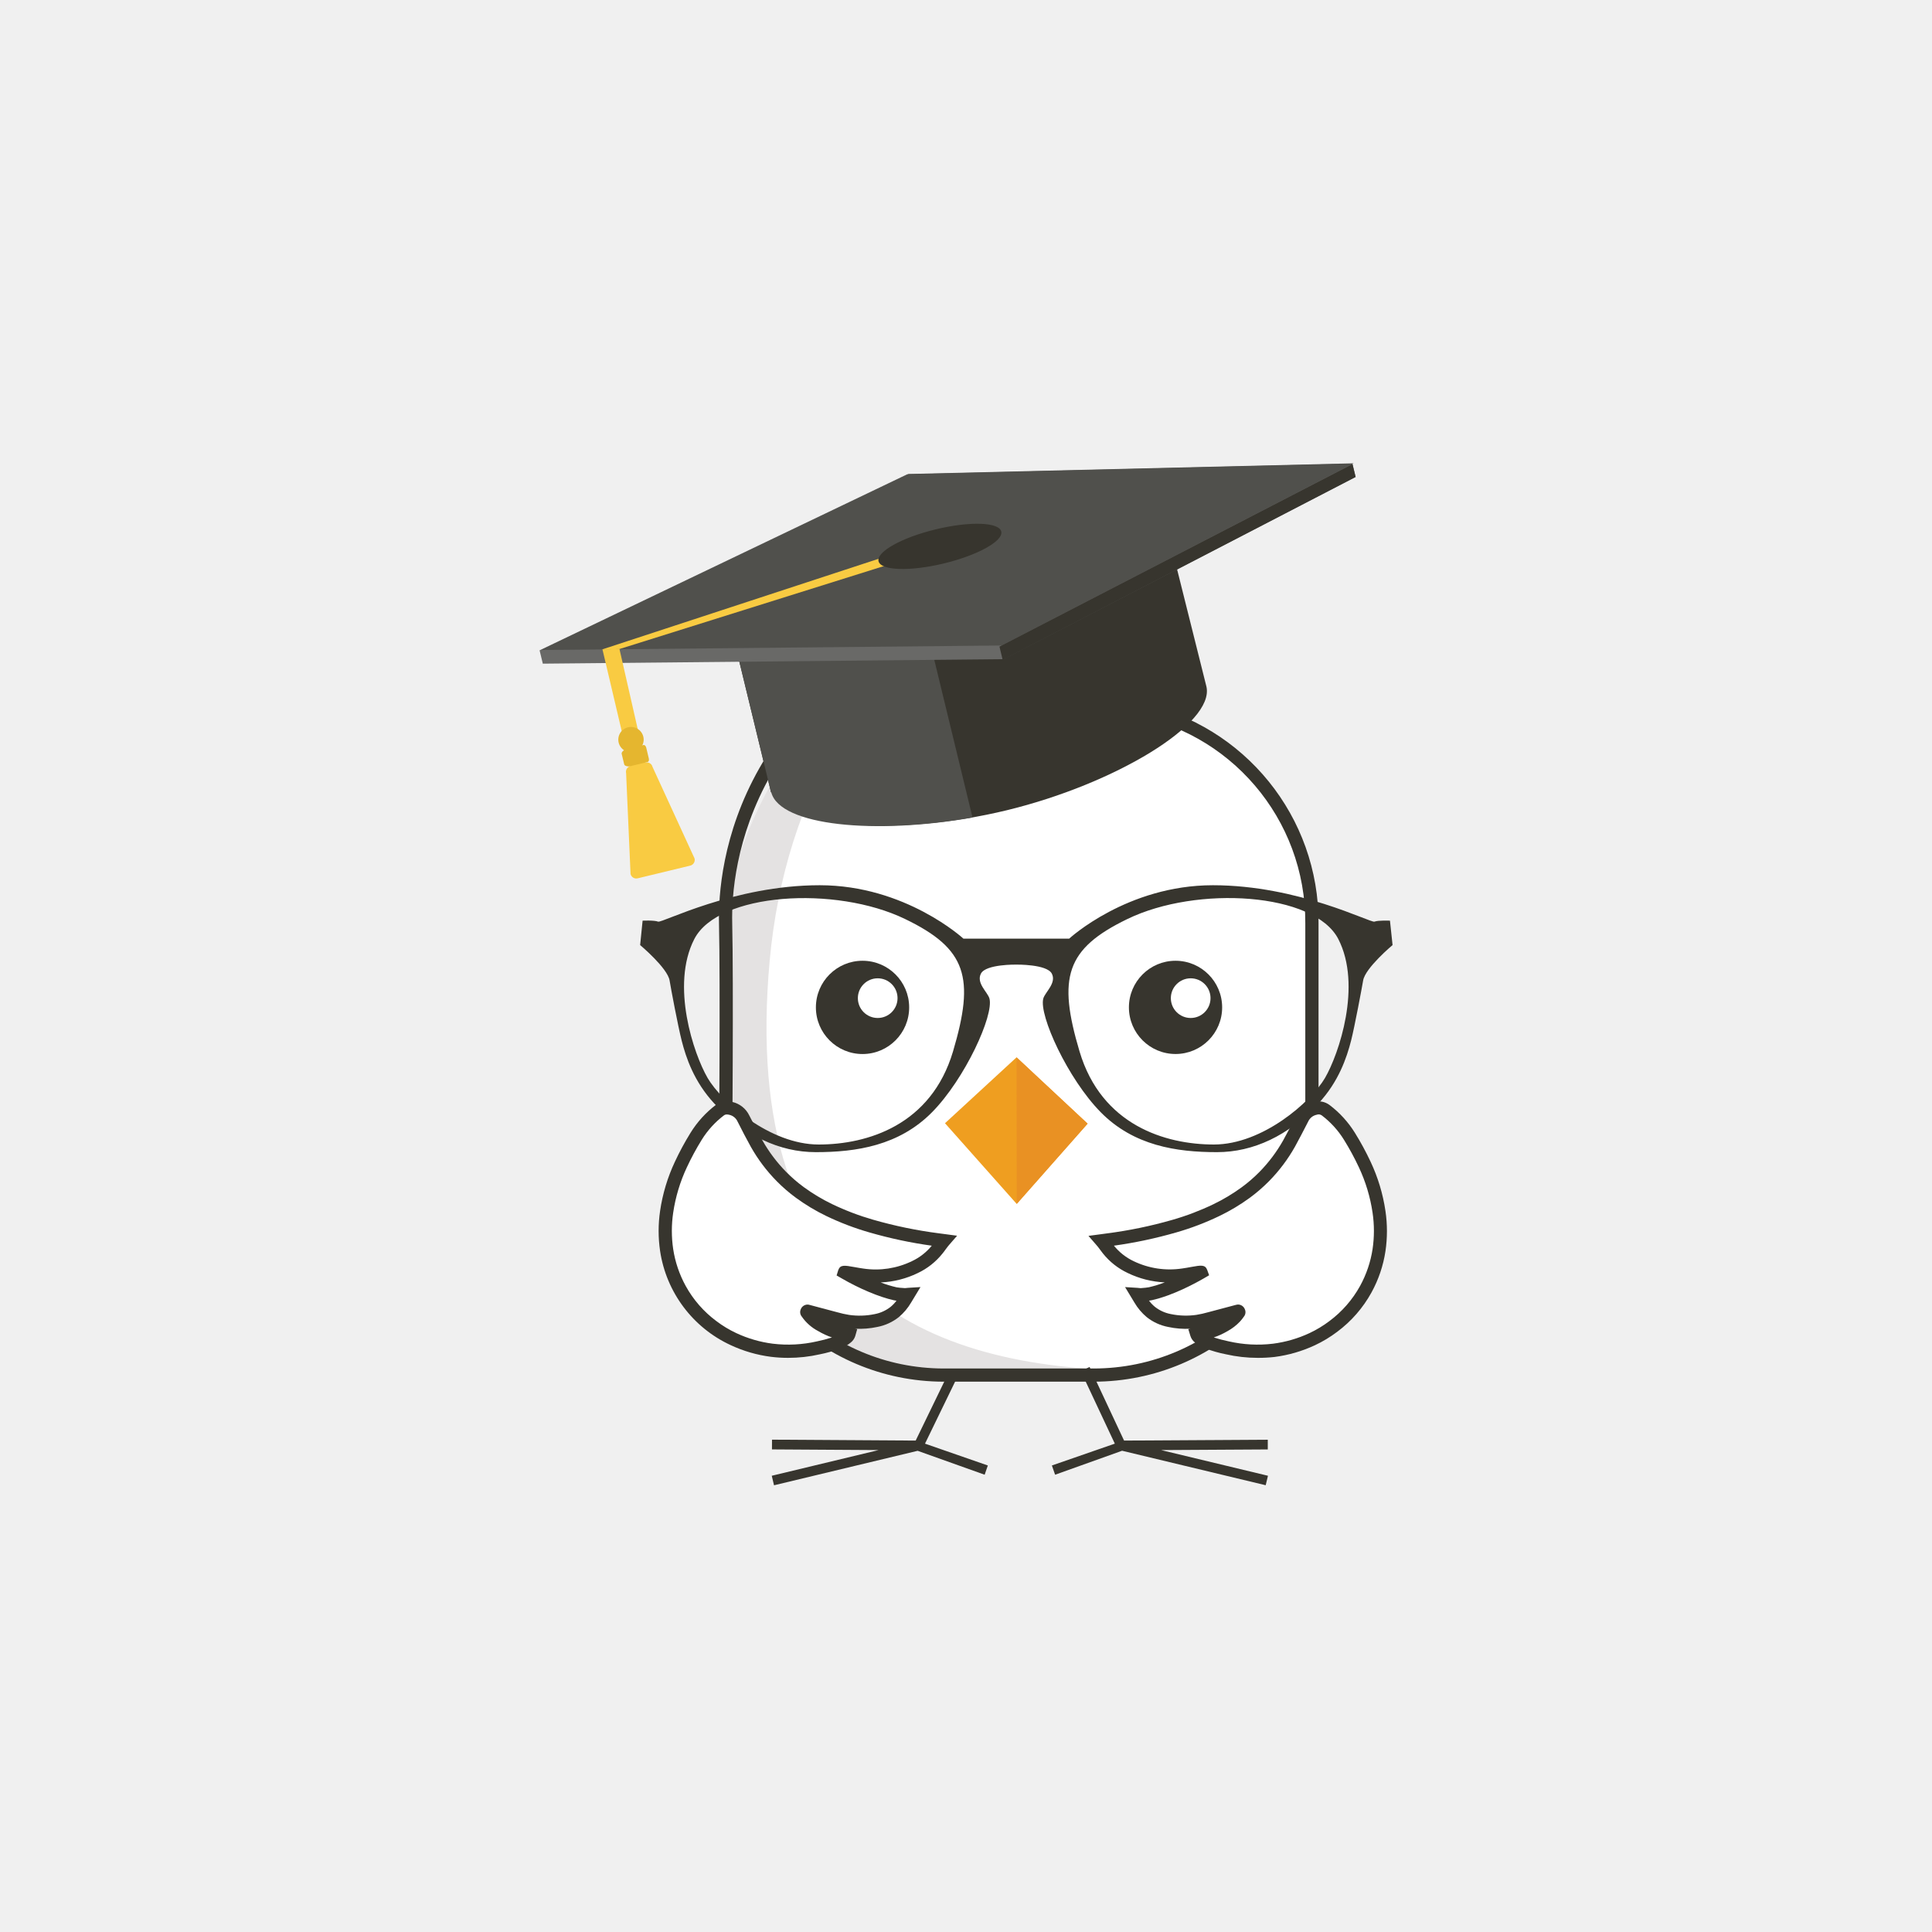
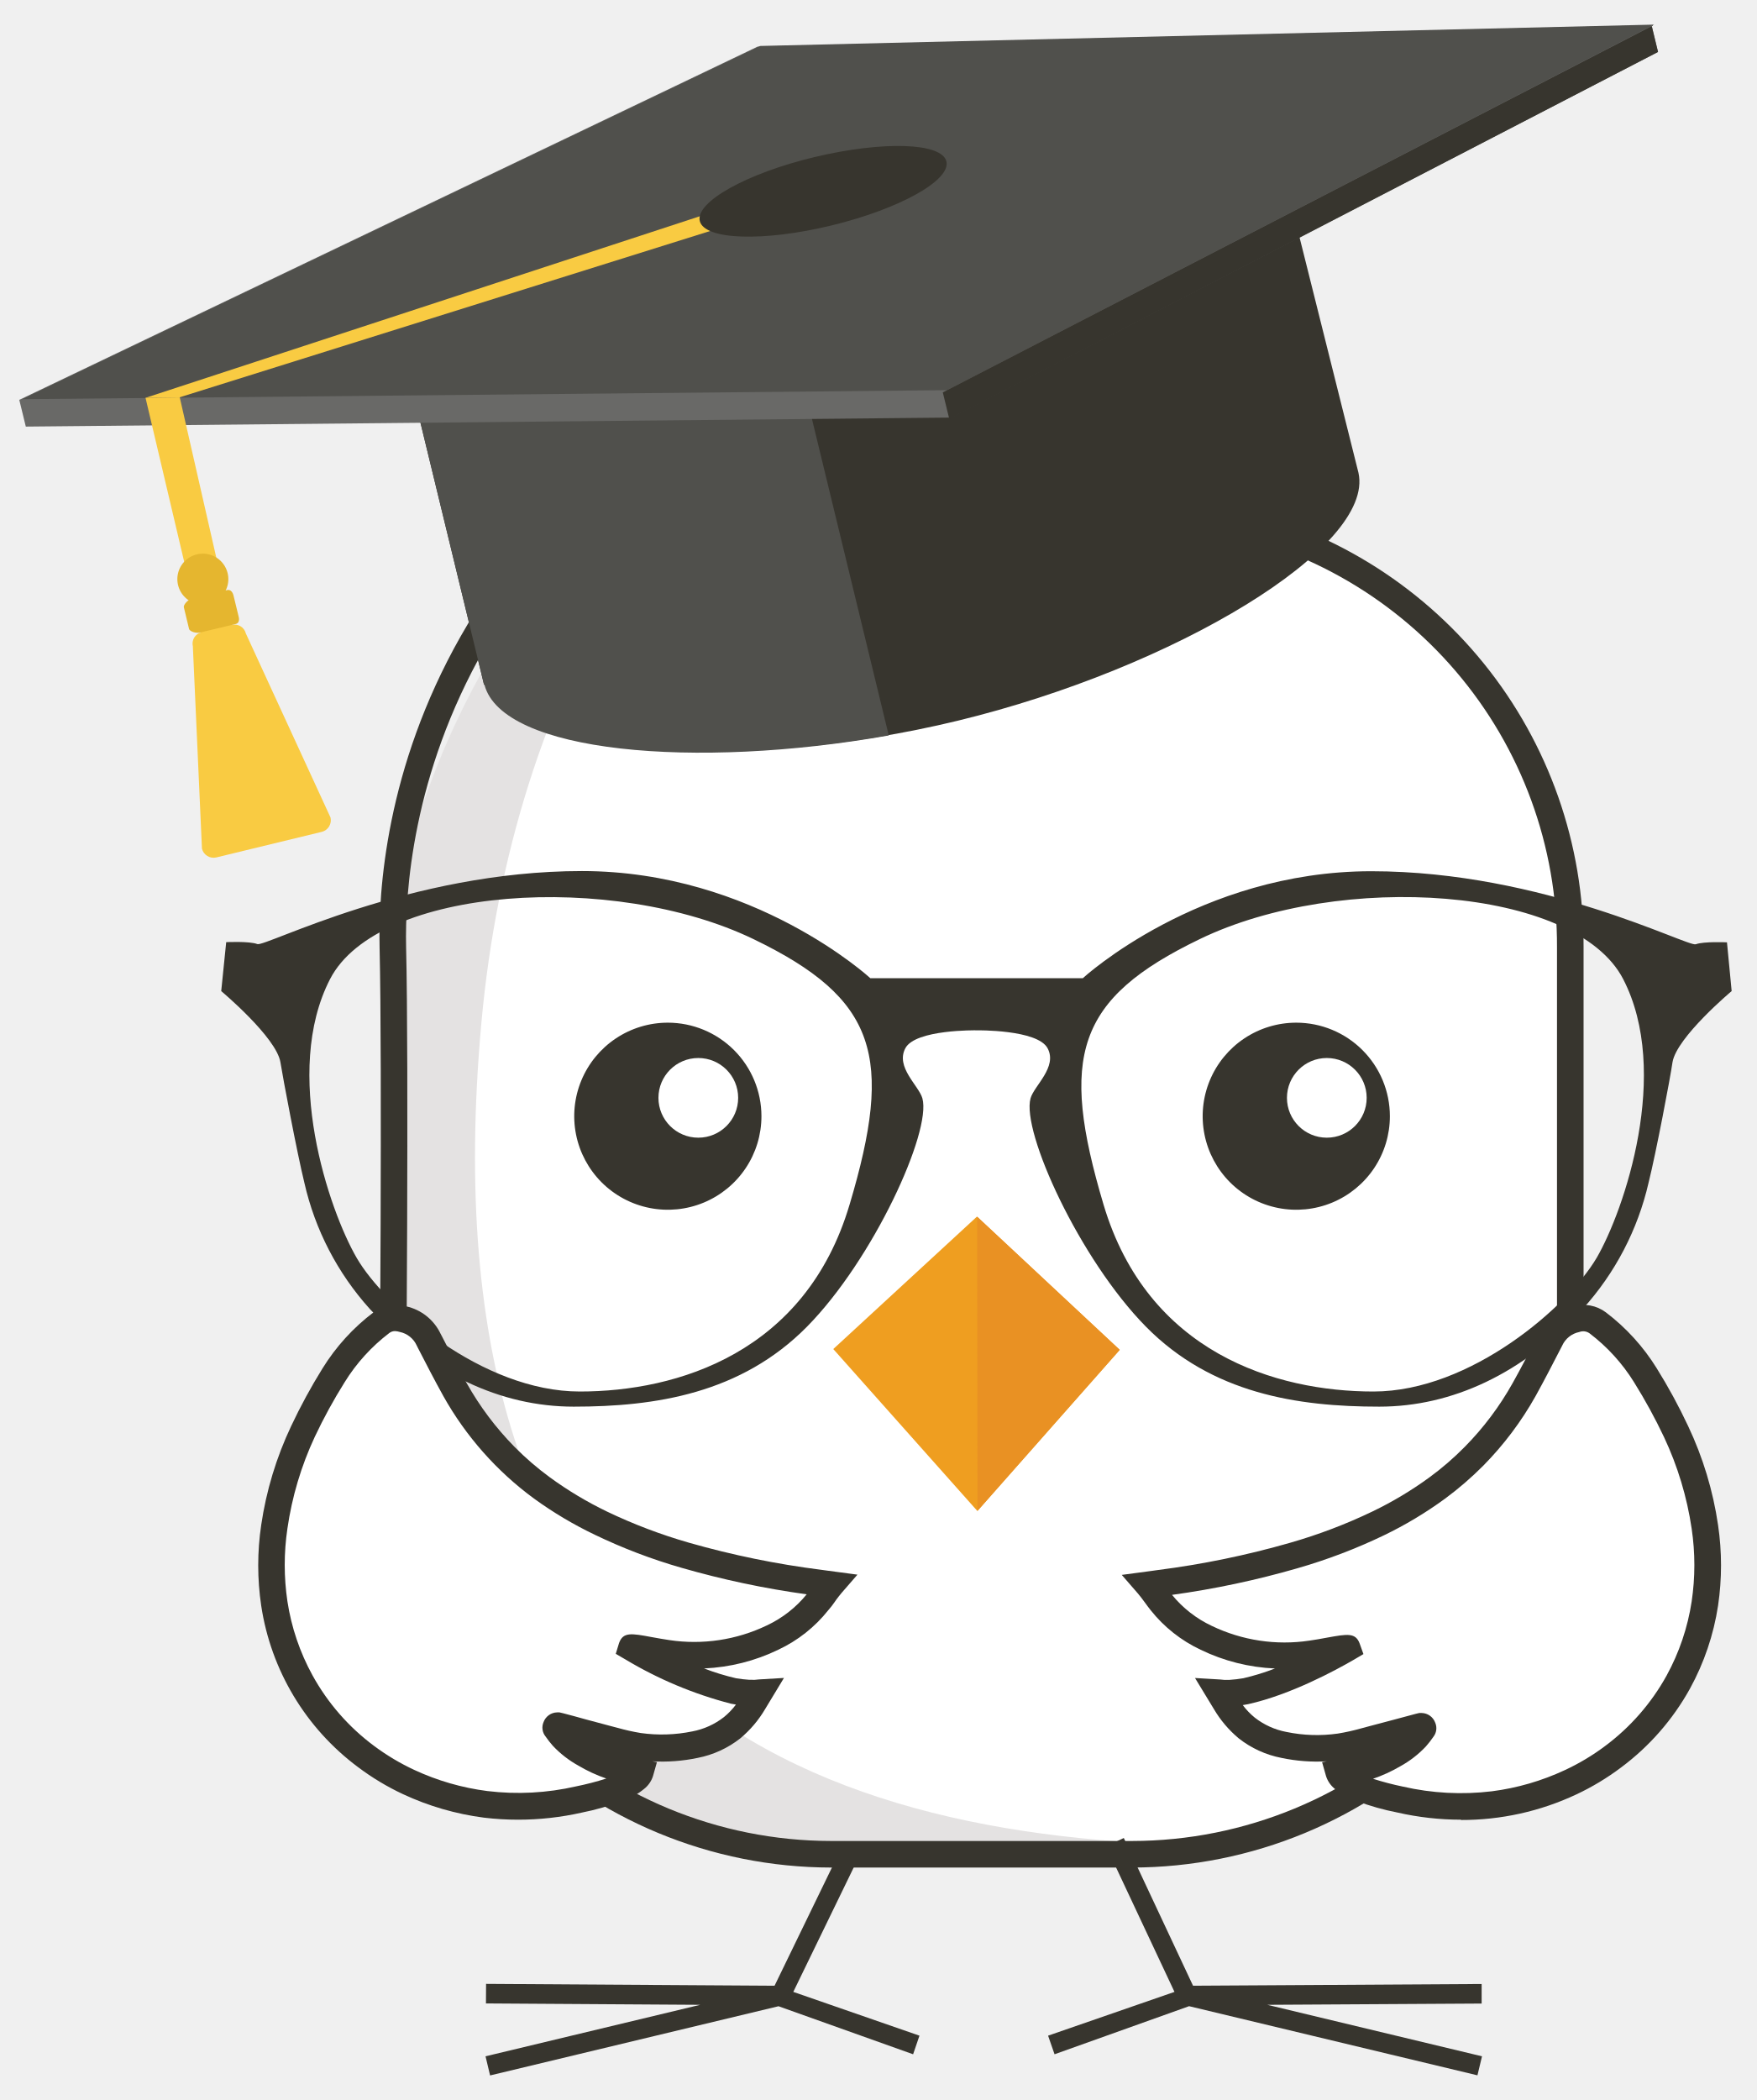
- <svg xmlns="http://www.w3.org/2000/svg" id="Camada_1" data-name="Camada 1" viewBox="0 0 1080 1080">
-   <defs>
-     <style>.cls-1,.cls-6{fill:#fff;}.cls-2{fill:#e4e2e2;}.cls-3{fill:#37352e;}.cls-4{fill:#ef9e20;}.cls-5{fill:#e99123;}.cls-6{fill-rule:evenodd;}.cls-7{fill:#50504c;}.cls-8{fill:#696967;}.cls-9{fill:#f9cb42;}.cls-10{fill:#e5b62f;}</style>
-   </defs>
-   <path class="cls-1" d="M630.51,395.6l.22-.34,21.32-23.34s7.39-9.86,0-12.32-41.9,9.85-41.9,9.85,12.33-7.39,12.33-19.71-51.75,4.93-51.75,4.93a68.12,68.12,0,0,0,2.17-14.6c.17-6.45-6.39-10.57-12.47-8.42-127.7,45.2-154.81,158.65-154.81,184.43V646.69a122,122,0,0,0,122,122h83.79a122,122,0,0,0,122-122V516.08A122,122,0,0,0,630.51,395.6Z" />
-   <path class="cls-2" d="M639.73,766.2C524,766.2,413,726.78,430.26,537c8.41-92.54,54-172.47,130.52-205.48l-.35.1c-127.7,45.2-154.81,158.65-154.81,184.43V646.69a122,122,0,0,0,122,122h83.79a121.53,121.53,0,0,0,50.92-11.14C654.89,758.37,647.36,766.2,639.73,766.2Z" />
-   <polyline class="cls-3" points="550.43 824.38 552.2 819.21 517.08 807.01 536.3 767.43 531.39 765.04 511.87 805.29 431.56 804.78 431.53 810.23 491.18 810.6 431.42 824.96 432.68 830.28 512.97 811.01" />
-   <polyline class="cls-3" points="627.25 810.98 707.53 830.25 708.8 824.96 649.03 810.6 708.7 810.25 708.7 804.81 628.36 805.29 609.08 764.14 604.16 766.45 623.19 807.01 588.01 819.21 589.81 824.38" />
-   <path class="cls-3" d="M611.39,772.37H527.6A125.82,125.82,0,0,1,401.92,646.69c0-1,.77-98.31,0-130.52-.74-31.31,8.42-137.39,157.61-188.12a13,13,0,0,1,11.89,1.88,12.72,12.72,0,0,1,5.17,10.64,64.66,64.66,0,0,1-.94,8.68c25.84-7.79,41.85-9.59,47.59-5.33a7.09,7.09,0,0,1,2.93,5.82,23.31,23.31,0,0,1-3.2,11.6c23.94-7.35,28.63-5.79,30.25-5.25a7.92,7.92,0,0,1,5.43,5.22c1.67,5.35-2.74,11.62-3.64,12.83l-.23.27-17.12,18.75a125,125,0,0,1,99.41,122.92V646.69A125.82,125.82,0,0,1,611.39,772.37ZM563.71,334.75a5.62,5.62,0,0,0-1.8.3C417.49,384.16,408.6,486,409.31,516c.77,32.33,0,129.75,0,130.73A118.41,118.41,0,0,0,527.6,765h83.79A118.41,118.41,0,0,0,729.67,646.69V516.08a117.63,117.63,0,0,0-99.74-116.83l-5.69-.9,3.76-5.58,21.19-23.2c1.4-1.95,2.75-5,2.41-6.06-.05-.13-.39-.3-.72-.41s-5.4-1.31-30.84,6.92a5.55,5.55,0,0,1-5.92-8.9c3.09-3.62,4.66-7.45,4.66-11.38-1.17-1.14-11.09-2.47-41.41,6.71a7.13,7.13,0,0,1-9.07-8.09,57.64,57.64,0,0,0,.9-8,5.27,5.27,0,0,0-2.18-4.45A5.51,5.51,0,0,0,563.71,334.75Z" />
-   <path class="cls-4" d="M568.26,591.05l-40,36.84L568.34,673,608,628.13Z" />
-   <polygon class="cls-5" points="568.36 673 607.95 628.13 568.26 591.05 568.36 673" />
-   <path class="cls-3" d="M777,514.66s-6.44-.29-8.67.54S726,494.85,678,494.85s-80.31,29.85-80.31,29.85H538.55s-32.36-29.85-80.32-29.85-88.12,21.21-90.34,20.35-8.67-.54-8.67-.54l-1.38,13.64s15.34,12.84,16.47,19.81c.68,4.22,4.64,25.29,6.74,33.56,2.44,9.6,6.93,23,18.21,35.16,16.76,18,36.47,27.23,56.76,27.23,22.64,0,46.55-3.61,65-22.32s34.67-54.28,32.08-63.58c-1-3.55-7.52-8.63-4.74-13.94s19.8-5,19.8-5,17-.27,19.79,5-3.73,10.39-4.74,13.94c-2.56,9.3,13.67,44.87,32.1,63.58s42.29,22.32,65,22.32c20.27,0,40-9.2,56.71-27.23,11.31-12.17,15.8-25.56,18.26-35.16,2.08-8.27,6-29.34,6.72-33.56,1.14-7,16.45-19.81,16.45-19.81ZM532.75,587.73c-12.25,41.29-47.95,52.06-75.1,52.06s-54.3-23.81-62.08-37.18-20.79-51.79-7.44-77.69S467,494.85,506,513.76C540.46,530.4,545,546.48,532.75,587.73Zm207.92,14.88c-7.81,13.37-34.94,37.18-62.09,37.18S615.75,629,603.46,587.73s-7.69-57.33,26.77-74c39-18.91,104.5-14.74,117.87,11.16S748.46,589.23,740.67,602.61Z" />
-   <path class="cls-3" d="M508.23,563.07a26.07,26.07,0,1,1-26.07-26A26.08,26.08,0,0,1,508.23,563.07Z" />
-   <path class="cls-3" d="M683.19,563.07a26.06,26.06,0,1,1-26.06-26A26.08,26.08,0,0,1,683.19,563.07Z" />
-   <circle class="cls-1" cx="490.64" cy="557.97" r="11.09" />
-   <circle class="cls-1" cx="665.6" cy="557.97" r="11.09" />
-   <path class="cls-6" d="M527.69,693.53c-1.18-.15-2.27-.28-3.29-.43a249.09,249.09,0,0,1-37.35-7.72,149.19,149.19,0,0,1-23.51-8.94,107.05,107.05,0,0,1-16.42-9.85,86.64,86.64,0,0,1-10.28-8.87,87.66,87.66,0,0,1-13.95-18.54c-2.54-4.57-4.92-9.23-7.33-13.91a10.32,10.32,0,0,0-7.17-5.7,6.76,6.76,0,0,0-6,1,54.32,54.32,0,0,0-13.3,14.64,150.81,150.81,0,0,0-8.5,15.66,95,95,0,0,0-8,26.53,72.54,72.54,0,0,0,0,21.37,65.14,65.14,0,0,0,25.57,42.69A66.06,66.06,0,0,0,410,748.59a72.32,72.32,0,0,0,21.44,6.21,75.21,75.21,0,0,0,26-1.36,68.78,68.78,0,0,0,10.79-3,16.23,16.23,0,0,0,4.95-2.74,4.07,4.07,0,0,0,1.35-1.77c-1.8-.32-3.54-.5-5.27-.89a35.66,35.66,0,0,1-10.07-4.11,25.44,25.44,0,0,1-6.29-4.84,29.64,29.64,0,0,1-1.92-2.46,1.94,1.94,0,0,1-.27-.58,5.14,5.14,0,0,1,.61-.1l.74.18c4.3,1.12,8.58,2.32,12.9,3.44a84.28,84.28,0,0,0,9.19,2.13,44.88,44.88,0,0,0,15.59-.5,24.22,24.22,0,0,0,10.38-4.73,27.63,27.63,0,0,0,6.08-7.23l1.57-2.58a16.78,16.78,0,0,1-2.31.15,45.1,45.1,0,0,1-5.05-.57,90.31,90.31,0,0,1-25.91-10.12,28.4,28.4,0,0,1-3.36-2.53c-.13-.1-.14-.39-.23-.55a1.91,1.91,0,0,1,.56,0,44.64,44.64,0,0,0,10.69,2.77,50.57,50.57,0,0,0,29.23-4.43,35,35,0,0,0,12.64-10c.93-1.16,1.77-2.38,2.69-3.58C527,694.37,527.3,694,527.69,693.53Z" />
-   <path class="cls-3" d="M440.53,759.05a78,78,0,0,1-9.54-.58,76.11,76.11,0,0,1-22.55-6.54A69.26,69.26,0,0,1,369,699.34a76.84,76.84,0,0,1,0-22.46,98.08,98.08,0,0,1,8.31-27.54A155,155,0,0,1,386,633.26a57.71,57.71,0,0,1,14.21-15.64,10.41,10.41,0,0,1,9.1-1.64,14,14,0,0,1,9.57,7.62l.36.7c2.22,4.33,4.52,8.8,6.9,13.08a84,84,0,0,0,13.35,17.74,82.44,82.44,0,0,0,9.83,8.49,102.46,102.46,0,0,0,15.87,9.51,146.15,146.15,0,0,0,22.93,8.72,247.49,247.49,0,0,0,36.79,7.6l2,.26,8.11,1.08L530.49,696c-.3.35-.54.65-.76.93-.48.62-.85,1.13-1.22,1.63-.53.71-1,1.43-1.61,2.12a38.89,38.89,0,0,1-13.92,11,52.8,52.8,0,0,1-20.66,5.22,66.7,66.7,0,0,0,8.89,2.72A33.1,33.1,0,0,0,505,720l.82.07a6.15,6.15,0,0,0,.73-.06c.34,0,.68-.08,1-.1l7-.43-5.22,8.63a31.1,31.1,0,0,1-6.92,8.19,27.76,27.76,0,0,1-11.91,5.46,47.71,47.71,0,0,1-12.6,1l1.29.23-1.12,3.94a7.59,7.59,0,0,1-2.51,3.57,19.78,19.78,0,0,1-6,3.38,70.82,70.82,0,0,1-11.32,3.2A79.71,79.71,0,0,1,440.53,759.05ZM406.29,623a2.54,2.54,0,0,0-1.64.53,50.54,50.54,0,0,0-12.42,13.68A149.49,149.49,0,0,0,384,652.45a90.92,90.92,0,0,0-7.69,25.48,69.39,69.39,0,0,0,0,20.3,62.26,62.26,0,0,0,7,20.63,61.29,61.29,0,0,0,17.16,19.65,61.91,61.91,0,0,0,11.17,6.73,68.73,68.73,0,0,0,20.33,5.89,71.93,71.93,0,0,0,24.7-1.29,79.35,79.35,0,0,0,8.4-2.2,41.62,41.62,0,0,1-7.7-3.56,25.4,25.4,0,0,1-9.2-8.14h0a3.89,3.89,0,0,1-.56-4,4.1,4.1,0,0,1,3.75-2.68l.68.06a10.54,10.54,0,0,1,1,.25c2,.52,4.09,1.08,6.16,1.64,2.22.6,4.45,1.2,6.69,1.78l2.27.6a55.77,55.77,0,0,0,6.49,1.45,41.37,41.37,0,0,0,14.33-.45,20.64,20.64,0,0,0,8.82-4,20.34,20.34,0,0,0,3.34-3.49l-1.44-.24c-8.29-1.85-19.23-6.45-29.35-12.33L467.67,713l.92-3c1.13-3.11,3.43-2.7,9-1.7,1.77.32,3.69.66,5.06.84A46.54,46.54,0,0,0,509.77,705a31.71,31.71,0,0,0,11.1-8.65A248.08,248.08,0,0,1,486,688.93a152.88,152.88,0,0,1-24.08-9.17,108.58,108.58,0,0,1-17-10.2,89.3,89.3,0,0,1-10.7-9.24A91.11,91.11,0,0,1,419.68,641c-2.46-4.41-4.79-8.94-7-13.32l-.37-.72a6.67,6.67,0,0,0-4.73-3.8A5.28,5.28,0,0,0,406.29,623Z" />
-   <path class="cls-6" d="M615.79,693.53c1.18-.15,2.27-.28,3.29-.43a249.09,249.09,0,0,0,37.35-7.72,149.57,149.57,0,0,0,23.51-8.94,107.05,107.05,0,0,0,16.42-9.85,85.76,85.76,0,0,0,10.27-8.87,87.33,87.33,0,0,0,14-18.54c2.55-4.57,4.93-9.23,7.34-13.91a10.32,10.32,0,0,1,7.17-5.7,6.76,6.76,0,0,1,6,1,54.32,54.32,0,0,1,13.3,14.64,150.81,150.81,0,0,1,8.5,15.66,95.36,95.36,0,0,1,8,26.53,72.54,72.54,0,0,1,0,21.37,66.34,66.34,0,0,1-37.38,49.81A72.32,72.32,0,0,1,712,754.8a75.21,75.21,0,0,1-26-1.36,68.78,68.78,0,0,1-10.79-3,16.23,16.23,0,0,1-5-2.74,4,4,0,0,1-1.35-1.77c1.8-.32,3.54-.5,5.27-.89a35.66,35.66,0,0,0,10.07-4.11,25.44,25.44,0,0,0,6.29-4.84,29.64,29.64,0,0,0,1.92-2.46,1.94,1.94,0,0,0,.27-.58,5.14,5.14,0,0,0-.61-.1l-.74.18c-4.3,1.12-8.58,2.32-12.9,3.44a84.28,84.28,0,0,1-9.19,2.13,44.87,44.87,0,0,1-15.59-.5,24.22,24.22,0,0,1-10.38-4.73,27.63,27.63,0,0,1-6.08-7.23l-1.57-2.58a16.74,16.74,0,0,0,2.3.15,44.58,44.58,0,0,0,5.05-.57A90.25,90.25,0,0,0,669,713.08a29.24,29.24,0,0,0,3.36-2.53c.13-.1.14-.39.22-.55a1.83,1.83,0,0,0-.55,0,44.64,44.64,0,0,1-10.69,2.77,50.56,50.56,0,0,1-29.23-4.43,35,35,0,0,1-12.64-10c-.93-1.16-1.77-2.38-2.69-3.58C616.47,694.37,616.18,694,615.79,693.53Z" />
-   <path class="cls-3" d="M703,759.05a80,80,0,0,1-17.72-2,72.31,72.31,0,0,1-11.33-3.21,20,20,0,0,1-6-3.39,7.52,7.52,0,0,1-2.48-3.55L664.28,743l1.28-.23a47.56,47.56,0,0,1-12.58-1,27.62,27.62,0,0,1-11.93-5.47,31,31,0,0,1-6.91-8.18l-5.22-8.63,7,.43c.36,0,.7.06,1,.1a4.84,4.84,0,0,0,.75.06l.81-.07a34.39,34.39,0,0,0,3.82-.44,67.78,67.78,0,0,0,8.82-2.71,52.69,52.69,0,0,1-20.68-5.23,38.92,38.92,0,0,1-13.94-11c-.53-.66-1-1.37-1.57-2.08-.37-.51-.75-1-1.14-1.52s-.55-.7-.85-1l-4.48-5.17,8.12-1.08,1.91-.26a246.9,246.9,0,0,0,36.84-7.6,145.66,145.66,0,0,0,22.94-8.73,101.6,101.6,0,0,0,15.84-9.49,82.06,82.06,0,0,0,9.85-8.5,84,84,0,0,0,13.36-17.76c2.37-4.26,4.67-8.73,6.89-13.06l.37-.72a14,14,0,0,1,9.6-7.61,10.36,10.36,0,0,1,9.07,1.67,57.47,57.47,0,0,1,14.19,15.6,155.29,155.29,0,0,1,8.72,16.08,98,98,0,0,1,8.32,27.57,76.7,76.7,0,0,1,0,22.44,69.26,69.26,0,0,1-7.82,23.1,68.55,68.55,0,0,1-19.19,22,69.85,69.85,0,0,1-12.45,7.5,76.48,76.48,0,0,1-22.54,6.54A80.85,80.85,0,0,1,703,759.05Zm-24.48-11.41a78.46,78.46,0,0,0,8.38,2.19,71.91,71.91,0,0,0,24.74,1.3,68.93,68.93,0,0,0,20.32-5.89,62.38,62.38,0,0,0,11.14-6.71,61.46,61.46,0,0,0,17.18-19.66,62.37,62.37,0,0,0,7-20.65,69.26,69.26,0,0,0,0-20.28,90.9,90.9,0,0,0-7.7-25.51,149.16,149.16,0,0,0-8.28-15.26,50.34,50.34,0,0,0-12.38-13.63,3,3,0,0,0-2.87-.39,6.67,6.67,0,0,0-4.76,3.8l-.38.73c-2.26,4.38-4.58,8.91-7,13.3a91.44,91.44,0,0,1-14.55,19.34,90.39,90.39,0,0,1-10.71,9.25,108.32,108.32,0,0,1-17,10.18,152.15,152.15,0,0,1-24.1,9.18,249.54,249.54,0,0,1-34.86,7.41A31.46,31.46,0,0,0,633.7,705a46.51,46.51,0,0,0,27.15,4.09c1.37-.18,3.28-.52,5-.84,5.56-1,7.86-1.41,9,1.7l1.06,2.93-2.84,1.66c-4.83,2.8-17.41,9.65-29.23,12.29-.52.1-1,.19-1.53.25a20,20,0,0,0,3.34,3.49,20.52,20.52,0,0,0,8.83,4,41.25,41.25,0,0,0,14.31.45,55.47,55.47,0,0,0,6.5-1.45l2.29-.61c2.22-.57,4.45-1.17,6.67-1.77s4.14-1.12,6.21-1.65a9,9,0,0,1,1-.24l.68-.06a4.11,4.11,0,0,1,3.75,2.68,3.92,3.92,0,0,1-.49,4,30.19,30.19,0,0,1-2.11,2.69,28.62,28.62,0,0,1-7.18,5.55A40.74,40.74,0,0,1,678.47,747.64Zm11.47-16.72a3.23,3.23,0,0,0-.35.4Z" />
-   <path class="cls-3" d="M404.11,332,431,442.88l1.16-.28c5.42,20.53,70.32,25,130.75,10.31S679,404.59,674.41,383.85l0,0-27.7-110.72Z" />
-   <path class="cls-7" d="M404.11,332,431,442.88l.14.08c5,18.82,58.41,23.65,112.51,14.06L507.27,307Z" />
-   <polygon class="cls-8" points="755.99 259.17 507.13 265.13 301.63 363.54 303.44 370.99 560.98 368.47 757.8 266.63 755.99 259.17" />
-   <polygon class="cls-7" points="302.38 363.35 507.86 264.96 756.7 259 559.9 360.84 302.38 363.35" />
-   <polygon class="cls-9" points="346.23 362.84 336.77 362.98 510.43 306.04 517.4 309.13 346.23 362.84" />
-   <path class="cls-3" d="M559.71,297.11c1.27,5.26-13.05,13.25-32,17.84s-35.32,4.05-36.6-1.21,13-13.25,32-17.84S558.43,291.84,559.71,297.11Z" />
-   <polygon class="cls-9" points="363.7 439.18 355.21 441.23 336.77 362.95 346.3 362.84 363.7 439.18" />
-   <path class="cls-9" d="M388.26,479.88a3.29,3.29,0,0,1-2.37,4L356.42,491a3.29,3.29,0,0,1-3.94-2.44L350,432.18a3.23,3.23,0,0,1,2.4-3.9l8.42-2a3.24,3.24,0,0,1,3.92,2.37Z" />
-   <path class="cls-10" d="M361.26,418c-.2-.82-.75-1.72-1.66-1.5l-9.94,2.41c-.91.22-2.35,1.6-2.15,2.43l1.44,6c.2.83,2.09,1.28,3,1.06l9.93-2.41c.91-.22,1-1.16.81-2Z" />
-   <path class="cls-10" d="M359.62,411.8a7.09,7.09,0,1,1-8.57-5.23A7.1,7.1,0,0,1,359.62,411.8Z" />
-   <polygon class="cls-3" points="558.71 361.45 560.51 368.91 757.8 266.63 756.05 259.42 558.71 361.45" />
+ <svg xmlns="http://www.w3.org/2000/svg" width="405" height="484" viewBox="0 0 405 484" fill="none">
+   <path d="M276.791 118.681L276.97 118.405L294.63 99.107C294.63 99.107 300.742 90.946 294.63 88.906C288.518 86.866 259.931 97.067 259.931 97.067C259.931 97.067 270.141 90.946 270.141 80.759C270.141 70.572 227.288 84.895 227.288 84.895C228.325 80.942 228.926 76.888 229.082 72.805C229.069 71.584 228.758 70.383 228.176 69.309C227.594 68.234 226.759 67.318 225.742 66.639C224.725 65.96 223.558 65.539 222.342 65.413C221.126 65.286 219.897 65.458 218.762 65.913C113.011 103.311 90.564 197.172 90.564 218.511V326.57C90.564 353.336 101.205 379.007 120.147 397.935C139.089 416.863 164.78 427.498 191.569 427.502H260.952C287.744 427.502 313.439 416.868 332.383 397.94C351.328 379.011 361.971 353.339 361.971 326.57V218.373C361.967 194.347 353.388 171.11 337.775 152.837C322.162 134.564 300.539 122.454 276.791 118.681Z" fill="white" />
+   <path d="M284.42 425.338C188.63 425.338 96.676 392.709 110.969 235.714C117.937 159.153 155.657 93.014 219.052 65.706L218.762 65.789C113.011 103.187 90.564 197.048 90.564 218.387V326.446C90.564 353.212 101.205 378.883 120.147 397.811C139.089 416.739 164.78 427.374 191.569 427.378H260.952C275.513 427.386 289.902 424.24 303.129 418.156C296.934 418.832 290.739 425.338 284.42 425.338Z" fill="#E4E2E2" />
+   <path d="M210.485 473.461L211.948 469.174L182.864 459.083L198.772 426.331L194.716 424.359L178.546 457.663L112.046 457.236L112.019 461.744L161.411 462.061L111.922 473.929L112.971 478.34L179.457 462.391" fill="#37352E" />
+   <path d="M274.1 462.378L340.572 478.313L341.621 473.93L292.132 462.061L341.538 461.771V457.264L275.011 457.663L259.048 423.615L254.978 425.531L270.734 459.083L241.596 469.174L243.086 473.461" fill="#37352E" />
+   <path d="M260.952 430.425H191.568C163.976 430.392 137.523 419.424 118.013 399.929C98.503 380.433 87.53 354.001 87.501 326.432C87.501 325.605 88.135 245.102 87.501 218.442C86.88 192.54 94.468 104.772 218.016 62.797C219.66 62.24 221.414 62.091 223.128 62.362C224.841 62.633 226.463 63.318 227.853 64.355C229.228 65.364 230.335 66.692 231.08 68.224C231.825 69.757 232.186 71.447 232.13 73.15C232.044 75.559 231.786 77.959 231.358 80.332C252.784 73.894 266.015 72.447 270.72 75.934C271.486 76.476 272.111 77.192 272.543 78.025C272.975 78.857 273.201 79.78 273.203 80.718C273.181 84.111 272.268 87.438 270.554 90.367C290.366 84.288 294.257 85.584 295.595 86.025C296.645 86.313 297.606 86.859 298.391 87.612C299.177 88.366 299.762 89.303 300.093 90.34C301.472 94.764 297.816 99.989 297.071 100.954L296.892 101.188L282.709 116.696C306.062 121.568 327.013 134.353 342.015 152.887C357.017 171.42 365.149 194.564 365.033 218.4V326.46C364.997 354.026 354.018 380.453 334.506 399.943C314.994 419.433 288.542 430.395 260.952 430.425ZM221.466 68.311C220.963 68.312 220.464 68.396 219.989 68.559C100.387 109.197 93.061 193.422 93.612 218.276C94.261 245.019 93.612 325.619 93.612 326.432C93.642 352.38 103.971 377.258 122.335 395.606C140.699 413.954 165.598 424.275 191.568 424.304H260.952C286.922 424.275 311.821 413.954 330.185 395.606C348.549 377.258 358.878 352.38 358.908 326.432V218.373C359.017 195.045 350.738 172.454 335.577 154.713C320.417 136.972 299.383 125.262 276.307 121.714L271.603 120.969L274.721 116.338L292.256 97.149C293.429 95.536 294.533 93.014 294.257 92.145C294.257 92.035 293.925 91.883 293.663 91.801C293.401 91.718 289.193 90.712 268.126 97.521C267.171 97.835 266.141 97.827 265.191 97.499C264.242 97.172 263.426 96.542 262.869 95.707C262.311 94.872 262.044 93.877 262.106 92.875C262.168 91.874 262.558 90.92 263.214 90.16C265.604 87.595 266.977 84.248 267.077 80.745C266.111 79.808 257.889 78.705 232.779 86.259C231.818 86.555 230.796 86.596 229.814 86.378C228.832 86.161 227.924 85.692 227.177 85.019C226.407 84.345 225.826 83.482 225.492 82.515C225.158 81.547 225.083 80.51 225.274 79.505C225.683 77.306 225.932 75.081 226.019 72.847C226.042 72.132 225.889 71.423 225.574 70.781C225.259 70.14 224.791 69.585 224.211 69.166C223.412 68.593 222.449 68.293 221.466 68.311Z" fill="#37352E" />
+   <path d="M225.193 280.404L192.081 310.924L225.303 348.254L258.111 311.131L225.193 280.404Z" fill="#EF9E20" />
+   <path d="M225.329 348.212L258.11 311.089L225.247 280.404L225.329 348.212Z" fill="#E99123" />
+   <path d="M398.091 217.187C398.091 217.187 392.751 216.939 390.903 217.629C389.054 218.318 355.818 200.797 316.097 200.797C276.377 200.797 249.598 225.458 249.598 225.458H200.634C200.634 225.458 173.841 200.756 134.134 200.756C94.427 200.756 61.15 218.29 59.315 217.587C57.48 216.884 52.141 217.146 52.141 217.146L50.995 228.422C50.995 228.422 63.688 239.05 64.64 244.812C65.192 248.313 68.476 265.737 70.159 272.588C72.613 283.413 77.805 293.427 85.239 301.674C99.118 316.589 115.439 324.199 132.244 324.199C150.993 324.199 170.791 321.221 186.051 305.741C201.31 290.261 214.761 260.83 212.623 253.138C211.795 250.202 206.387 245.984 208.691 241.6C210.995 237.217 225.095 237.465 225.095 237.465C225.095 237.465 239.167 237.244 241.485 241.6C243.803 245.956 238.381 250.202 237.553 253.138C235.429 260.83 248.88 290.261 264.126 305.741C279.371 321.221 299.155 324.199 317.932 324.199C334.723 324.199 351.044 316.589 364.841 301.674C372.304 293.434 377.529 283.42 380.017 272.588C381.742 265.696 385.039 248.313 385.536 244.812C386.488 239.05 399.167 228.422 399.167 228.422L398.091 217.187ZM195.832 277.647C185.692 311.806 156.126 320.711 133.651 320.711C111.176 320.711 88.674 301.013 82.245 289.957C75.816 278.902 65.027 247.1 76.078 225.665C87.129 204.23 141.363 200.852 173.689 216.443C202.22 230.214 206.014 243.53 195.832 277.661V277.647ZM368.014 289.957C361.543 300.985 339.041 320.711 316.594 320.711C294.147 320.711 264.567 311.806 254.385 277.647C244.203 243.489 248.025 230.2 276.556 216.443C308.882 200.797 363.102 204.244 374.167 225.665C385.232 247.087 374.457 278.902 368.014 289.971V289.957Z" fill="#37352E" />
+   <path d="M175.523 257.246C175.526 261.511 174.263 265.681 171.893 269.228C169.524 272.775 166.155 275.541 162.212 277.174C158.27 278.808 153.931 279.237 149.744 278.407C145.557 277.577 141.711 275.524 138.692 272.51C135.673 269.495 133.617 265.654 132.783 261.471C131.949 257.289 132.376 252.953 134.009 249.013C135.641 245.073 138.407 241.705 141.956 239.335C145.505 236.965 149.677 235.701 153.945 235.701C159.665 235.704 165.149 237.975 169.194 242.014C173.24 246.054 175.516 251.532 175.523 257.246Z" fill="#37352E" />
+   <path d="M320.387 257.246C320.39 261.511 319.127 265.681 316.758 269.228C314.388 272.775 311.019 275.541 307.077 277.174C303.134 278.808 298.795 279.237 294.608 278.407C290.422 277.577 286.576 275.524 283.556 272.51C280.537 269.495 278.481 265.654 277.647 261.471C276.813 257.289 277.24 252.953 278.873 249.013C280.506 245.073 283.271 241.705 286.82 239.335C290.369 236.965 294.541 235.701 298.809 235.701C304.529 235.704 310.013 237.975 314.058 242.014C318.104 246.054 320.38 251.532 320.387 257.246Z" fill="#37352E" />
+   <path d="M160.968 262.209C166.042 262.209 170.156 258.098 170.156 253.028C170.156 247.958 166.042 243.847 160.968 243.847C155.893 243.847 151.779 247.958 151.779 253.028C151.779 258.098 155.893 262.209 160.968 262.209Z" fill="white" />
+   <path d="M305.846 262.209C310.921 262.209 315.035 258.098 315.035 253.028C315.035 247.958 310.921 243.847 305.846 243.847C300.772 243.847 296.658 247.958 296.658 253.028C296.658 258.098 300.772 262.209 305.846 262.209Z" fill="white" />
+   <path fill-rule="evenodd" clip-rule="evenodd" d="M191.653 365.194L188.893 364.836C178.436 363.49 168.096 361.356 157.961 358.454C151.277 356.534 144.765 354.058 138.494 351.051C133.726 348.747 129.173 346.02 124.891 342.904C116.659 336.863 109.823 329.125 104.844 320.215C102.733 316.438 100.705 312.592 98.76 308.718C98.203 307.526 97.377 306.48 96.348 305.659C95.319 304.839 94.114 304.268 92.828 303.99C91.993 303.736 91.111 303.68 90.252 303.826C89.392 303.972 88.578 304.316 87.874 304.831C83.481 308.157 79.739 312.265 76.837 316.948C74.236 321.123 71.887 325.45 69.801 329.905C66.531 336.859 64.295 344.252 63.165 351.851C62.289 357.714 62.289 363.674 63.165 369.537C64.114 375.886 66.188 382.015 69.29 387.636C73.041 394.406 78.219 400.281 84.467 404.853C87.512 407.152 90.791 409.125 94.249 410.739C99.859 413.365 105.845 415.1 111.991 415.881C119.176 416.76 126.459 416.382 133.514 414.765C136.544 414.167 139.52 413.323 142.413 412.242C143.913 411.733 145.313 410.968 146.551 409.981C147.057 409.606 147.445 409.094 147.669 408.506C146.179 408.244 144.744 408.093 143.309 407.776C140.392 407.071 137.6 405.923 135.031 404.371C133.092 403.322 131.332 401.973 129.816 400.373C129.248 399.725 128.718 399.044 128.23 398.333C128.127 398.19 128.048 398.032 127.995 397.864C128.163 397.826 128.334 397.798 128.506 397.782L129.113 397.92C132.686 398.857 136.232 399.849 139.805 400.773C142.304 401.498 144.842 402.083 147.407 402.524C151.701 403.15 156.073 403.014 160.321 402.124C163.455 401.516 166.401 400.174 168.916 398.209C170.926 396.514 172.63 394.485 173.952 392.213C174.379 391.523 174.821 390.834 175.248 390.09C174.618 390.178 173.981 390.219 173.345 390.214C171.965 390.09 170.585 390.007 169.206 389.745C161.661 388.071 154.42 385.244 147.738 381.364C146.773 380.732 145.851 380.037 144.979 379.283C144.868 379.186 144.855 378.952 144.786 378.814C144.941 378.787 145.099 378.787 145.255 378.814C148.097 379.938 151.067 380.706 154.098 381.102C162.355 382.314 170.785 381.037 178.311 377.435C182.39 375.522 185.969 372.691 188.769 369.164C189.542 368.2 190.232 367.193 191.004 366.201C191.073 365.884 191.322 365.567 191.653 365.194Z" fill="white" />
+   <path d="M119.467 419.396C116.825 419.398 114.185 419.242 111.562 418.928C105.098 418.092 98.801 416.265 92.895 413.51C89.24 411.801 85.772 409.718 82.548 407.293C70.479 398.317 62.451 384.939 60.211 370.074C59.293 363.91 59.293 357.643 60.211 351.479C61.372 343.585 63.697 335.906 67.109 328.692C69.258 324.121 71.672 319.68 74.339 315.39C77.428 310.39 81.418 306.006 86.107 302.46C87.17 301.663 88.404 301.124 89.711 300.884C91.018 300.645 92.363 300.712 93.64 301.081C95.353 301.464 96.957 302.231 98.329 303.325C99.701 304.419 100.806 305.811 101.559 307.395L101.863 307.974C103.698 311.544 105.602 315.252 107.575 318.781C110.584 324.147 114.296 329.089 118.612 333.476C121.135 336.026 123.857 338.372 126.752 340.492C130.883 343.506 135.28 346.141 139.886 348.363C146.001 351.293 152.352 353.705 158.87 355.573C168.847 358.419 179.026 360.502 189.32 361.803L190.934 362.024L197.653 362.92L193.941 367.193C193.693 367.483 193.5 367.731 193.321 367.965C192.921 368.475 192.617 368.889 192.313 369.344C192.01 369.799 191.444 370.529 190.934 371.108C187.85 374.994 183.906 378.112 179.414 380.22C174.062 382.813 168.235 384.282 162.292 384.535C164.692 385.459 167.154 386.214 169.659 386.795C170.683 386.969 171.714 387.089 172.75 387.154H173.44C173.642 387.174 173.845 387.174 174.047 387.154L174.902 387.071L180.711 386.726L176.392 393.867C174.887 396.435 172.95 398.724 170.667 400.635C167.787 402.908 164.404 404.458 160.802 405.157C157.375 405.876 153.868 406.14 150.372 405.942L151.434 406.135L150.51 409.389C150.127 410.559 149.401 411.586 148.426 412.339C146.94 413.548 145.248 414.482 143.432 415.096C140.411 416.238 137.301 417.128 134.133 417.756C129.32 418.843 124.402 419.393 119.467 419.396ZM91.115 306.788C90.618 306.767 90.129 306.923 89.736 307.229C85.643 310.339 82.158 314.175 79.457 318.547C76.908 322.61 74.604 326.822 72.559 331.16C69.433 337.853 67.309 344.968 66.254 352.278C65.426 357.849 65.426 363.511 66.254 369.082C67.168 375.066 69.129 380.843 72.048 386.147C75.561 392.526 80.408 398.074 86.259 402.414C89.143 404.563 92.241 406.411 95.503 407.927C100.834 410.406 106.516 412.047 112.348 412.794C119.175 413.62 126.093 413.256 132.795 411.718C135.148 411.242 137.474 410.639 139.762 409.912C137.538 409.148 135.398 408.16 133.374 406.963C131.169 405.751 129.167 404.203 127.442 402.372C126.84 401.688 126.278 400.97 125.759 400.222C125.383 399.762 125.141 399.206 125.061 398.618C124.98 398.029 125.064 397.43 125.303 396.886C125.538 396.247 125.96 395.695 126.514 395.299C127.067 394.903 127.727 394.683 128.408 394.666H128.973C129.266 394.721 129.556 394.79 129.842 394.873C131.512 395.301 133.223 395.769 134.933 396.252L140.452 397.727L142.342 398.223C144.107 398.722 145.899 399.123 147.709 399.422C151.656 399.978 155.67 399.852 159.574 399.05C162.242 398.549 164.75 397.414 166.886 395.742C167.921 394.898 168.848 393.93 169.646 392.861L168.459 392.654C159.909 390.433 151.722 386.998 144.15 382.453L141.942 381.171L142.701 378.676C143.639 376.098 145.543 376.443 150.151 377.298C151.613 377.56 153.2 377.849 154.29 378.001C161.951 379.152 169.782 377.975 176.765 374.623C180.327 372.953 183.468 370.503 185.953 367.455C176.193 366.11 166.543 364.064 157.077 361.335C150.229 359.369 143.56 356.828 137.141 353.739C132.214 351.388 127.513 348.592 123.096 345.386C114.518 339.094 107.39 331.037 102.194 321.758C100.166 318.105 98.234 314.356 96.372 310.731L96.068 310.124C95.711 309.328 95.169 308.628 94.488 308.081C93.807 307.535 93.005 307.158 92.15 306.981C91.814 306.877 91.467 306.812 91.115 306.788Z" fill="#37352E" />
+   <path fill-rule="evenodd" clip-rule="evenodd" d="M264.595 365.194L267.355 364.836C277.821 363.491 288.17 361.358 298.314 358.454C304.999 356.534 311.511 354.058 317.781 351.051C322.55 348.747 327.103 346.02 331.385 342.904C339.617 336.863 346.453 329.125 351.431 320.215C353.542 316.438 355.57 312.592 357.515 308.718C358.073 307.526 358.898 306.48 359.927 305.659C360.956 304.839 362.161 304.268 363.448 303.99C364.282 303.736 365.164 303.68 366.024 303.826C366.884 303.972 367.697 304.316 368.401 304.831C372.794 308.157 376.536 312.265 379.438 316.948C382.034 321.126 384.383 325.453 386.475 329.905C389.744 336.859 391.98 344.252 393.111 351.851C393.987 357.714 393.987 363.674 393.111 369.537C392.162 375.886 390.087 382.015 386.985 387.636C383.271 394.394 378.136 400.267 371.933 404.853C368.888 407.152 365.609 409.125 362.151 410.739C356.541 413.365 350.554 415.1 344.409 415.881C337.224 416.76 329.941 416.382 322.886 414.765C319.842 414.169 316.852 413.326 313.946 412.242C312.446 411.733 311.045 410.968 309.807 409.981C309.301 409.606 308.913 409.094 308.689 408.506C310.179 408.244 311.614 408.093 313.049 407.776C315.967 407.071 318.758 405.923 321.327 404.371C323.266 403.322 325.026 401.973 326.542 400.373C327.111 399.725 327.64 399.044 328.129 398.333C328.231 398.19 328.31 398.032 328.363 397.864C328.195 397.826 328.025 397.798 327.853 397.782L327.246 397.92C323.672 398.857 320.127 399.849 316.553 400.773C314.054 401.498 311.516 402.083 308.951 402.524C304.657 403.15 300.285 403.014 296.038 402.124C292.903 401.516 289.958 400.174 287.442 398.209C285.432 396.514 283.728 394.485 282.407 392.213C281.979 391.523 281.537 390.834 281.11 390.09C281.741 390.178 282.377 390.219 283.014 390.214C284.393 390.09 285.773 390.007 287.153 389.745C294.697 388.071 301.938 385.244 308.62 381.364C309.585 380.732 310.507 380.037 311.38 379.283C311.49 379.186 311.504 378.952 311.573 378.814C311.417 378.787 311.259 378.787 311.104 378.814C308.261 379.938 305.291 380.706 302.26 381.102C294.004 382.314 285.573 381.037 278.047 377.435C273.969 375.522 270.389 372.691 267.589 369.164C266.816 368.2 266.127 367.193 265.354 366.201C265.202 365.884 264.926 365.567 264.595 365.194Z" fill="white" />
+   <path d="M336.779 419.396C331.843 419.395 326.924 418.84 322.113 417.742C318.912 417.121 315.769 416.231 312.717 415.082C310.907 414.464 309.221 413.531 307.737 412.325C306.776 411.571 306.061 410.549 305.681 409.389L304.757 406.136L305.819 405.943C302.327 406.14 298.825 405.876 295.402 405.157C291.795 404.461 288.407 402.911 285.524 400.635C283.241 398.724 281.304 396.435 279.798 393.867L275.466 386.74L281.289 387.085L282.144 387.168C282.35 387.188 282.558 387.188 282.765 387.168H283.441C284.5 387.101 285.555 386.977 286.6 386.795C289.083 386.219 291.522 385.468 293.899 384.548C287.956 384.296 282.129 382.827 276.777 380.234C272.273 378.119 268.321 374.991 265.229 371.095C264.788 370.543 264.36 369.964 263.932 369.371L262.994 368.117C262.732 367.786 262.539 367.538 262.291 367.249L258.579 362.975L265.298 362.079L266.871 361.859C277.189 360.545 287.392 358.443 297.389 355.573C303.914 353.704 310.269 351.288 316.387 348.35C320.99 346.134 325.382 343.504 329.508 340.492C332.406 338.372 335.128 336.02 337.648 333.462C341.97 329.081 345.682 324.138 348.685 318.767C350.658 315.252 352.562 311.544 354.397 307.974L354.7 307.367C355.463 305.785 356.576 304.397 357.956 303.308C359.335 302.219 360.944 301.457 362.661 301.081C363.934 300.716 365.273 300.651 366.576 300.89C367.878 301.129 369.107 301.666 370.166 302.46C374.843 306.006 378.824 310.385 381.907 315.376C384.579 319.663 386.993 324.105 389.137 328.679C392.555 335.9 394.88 343.588 396.035 351.493C396.946 357.648 396.946 363.905 396.035 370.061C395.015 376.763 392.825 383.235 389.564 389.18C385.621 396.309 380.197 402.513 373.657 407.376C370.445 409.794 366.991 411.873 363.351 413.579C355.034 417.483 345.953 419.493 336.765 419.465L336.779 419.396ZM316.497 409.968C318.764 410.688 321.067 411.291 323.396 411.773C330.116 413.312 337.053 413.676 343.898 412.849C349.722 412.1 355.396 410.454 360.716 407.969C363.975 406.456 367.069 404.608 369.946 402.455C375.795 398.11 380.645 392.563 384.17 386.189C387.085 380.874 389.041 375.088 389.951 369.096C390.779 363.534 390.779 357.881 389.951 352.32C388.872 345.011 386.724 337.9 383.577 331.215C381.525 326.876 379.221 322.66 376.678 318.588C373.983 314.233 370.508 310.411 366.427 307.312C366.09 307.065 365.696 306.906 365.281 306.851C364.867 306.796 364.445 306.845 364.054 306.995C363.195 307.166 362.389 307.54 361.703 308.084C361.017 308.628 360.471 309.327 360.109 310.124L359.791 310.745C357.929 314.356 355.997 318.106 353.969 321.772C350.687 327.625 346.636 333.012 341.925 337.79C339.167 340.563 336.202 343.121 333.053 345.441C328.632 348.668 323.926 351.487 318.995 353.864C312.566 356.952 305.887 359.493 299.031 361.459C289.57 364.191 279.924 366.237 270.168 367.579C272.65 370.623 275.786 373.068 279.343 374.734C286.329 378.093 294.165 379.275 301.832 378.125C302.963 377.973 304.591 377.684 305.971 377.422C310.579 376.595 312.483 376.25 313.421 378.8L314.29 381.226L311.945 382.605C307.944 384.921 297.527 390.586 287.732 392.764L286.476 392.985C287.274 394.055 288.201 395.022 289.235 395.866C291.372 397.538 293.88 398.673 296.548 399.174C300.447 399.983 304.457 400.109 308.399 399.546C310.214 399.248 312.01 398.848 313.78 398.347L315.683 397.837C317.518 397.368 319.367 396.872 321.202 396.376C323.037 395.88 324.624 395.452 326.348 394.997C326.616 394.919 326.888 394.854 327.162 394.804H327.728C328.408 394.821 329.068 395.041 329.622 395.437C330.175 395.833 330.597 396.385 330.832 397.024C331.063 397.555 331.147 398.139 331.074 398.714C331.001 399.289 330.775 399.834 330.418 400.291C329.884 401.069 329.304 401.815 328.68 402.524C326.951 404.356 324.944 405.905 322.734 407.114C320.755 408.27 318.666 409.226 316.497 409.968ZM326.003 396.183C325.899 396.286 325.802 396.397 325.714 396.514L326.003 396.183Z" fill="#37352E" />
+   <path d="M89.308 66.051L111.576 157.802L112.542 157.568C117.026 174.551 170.763 178.245 220.804 166.101C270.844 153.956 316.938 126.125 313.144 108.963L290.214 17.363L89.308 66.051Z" fill="#37352E" />
+   <path d="M89.308 66.051L111.576 157.802L111.686 157.871C115.825 173.448 160.057 177.446 204.868 169.506L174.737 45.36L89.308 66.051Z" fill="#50504C" />
+   <path d="M380.706 5.811L174.626 10.746L4.445 92.159L5.948 98.321L219.216 96.24L382.196 11.973L380.706 5.811Z" fill="#696967" />
+   <path d="M5.065 92.007L175.219 10.594L381.285 5.673L218.319 89.926L5.065 92.007Z" fill="#50504C" />
+   <path d="M41.38 91.58L33.543 91.691L177.359 44.588L183.126 47.152L41.38 91.58Z" fill="#F9CB42" />
+   <path d="M218.156 37.199C219.218 41.541 207.353 48.158 191.666 51.963C175.979 55.767 162.417 55.312 161.314 50.956C160.21 46.6 172.103 39.929 187.789 36.193C203.476 32.457 217.107 32.843 218.156 37.199Z" fill="#37352E" />
+   <path d="M55.838 154.742L48.816 156.438L33.543 91.677L41.435 91.58L55.838 154.742Z" fill="#F9CB42" />
+   <path d="M76.188 188.418C76.352 189.116 76.238 189.85 75.87 190.465C75.502 191.08 74.908 191.528 74.215 191.713L49.823 197.627C49.121 197.781 48.387 197.655 47.776 197.277C47.165 196.898 46.727 196.297 46.553 195.6L44.456 148.952C44.374 148.61 44.36 148.255 44.416 147.908C44.471 147.56 44.595 147.227 44.779 146.928C44.964 146.628 45.206 146.368 45.491 146.162C45.777 145.955 46.1 145.808 46.443 145.727L53.424 144.031C53.765 143.947 54.12 143.93 54.468 143.983C54.816 144.036 55.15 144.156 55.451 144.338C55.752 144.52 56.014 144.759 56.223 145.043C56.431 145.326 56.582 145.647 56.666 145.989L76.188 188.418Z" fill="#F9CB42" />
+   <path d="M53.824 137.235C53.659 136.546 53.203 135.857 52.445 135.981L44.167 137.98C43.408 138.159 42.221 139.358 42.387 139.992L43.573 144.927C43.739 145.603 45.312 145.989 46.071 145.796L54.349 143.811C55.107 143.631 55.19 142.846 55.025 142.17L53.824 137.235Z" fill="#E5B62F" />
+   <path d="M52.472 132.094C52.746 133.223 52.678 134.408 52.277 135.498C51.876 136.588 51.161 137.536 50.221 138.22C49.282 138.904 48.16 139.294 46.999 139.341C45.837 139.389 44.688 139.091 43.696 138.485C42.704 137.88 41.914 136.994 41.425 135.94C40.937 134.885 40.773 133.71 40.953 132.563C41.134 131.415 41.651 130.347 42.439 129.493C43.227 128.639 44.251 128.038 45.381 127.766C46.896 127.4 48.494 127.651 49.824 128.463C51.153 129.274 52.106 130.581 52.472 132.094Z" fill="#E5B62F" />
+   <path d="M217.327 90.436L218.831 96.598L382.197 11.973L380.748 6.018L217.327 90.436Z" fill="#37352E" />
</svg>
